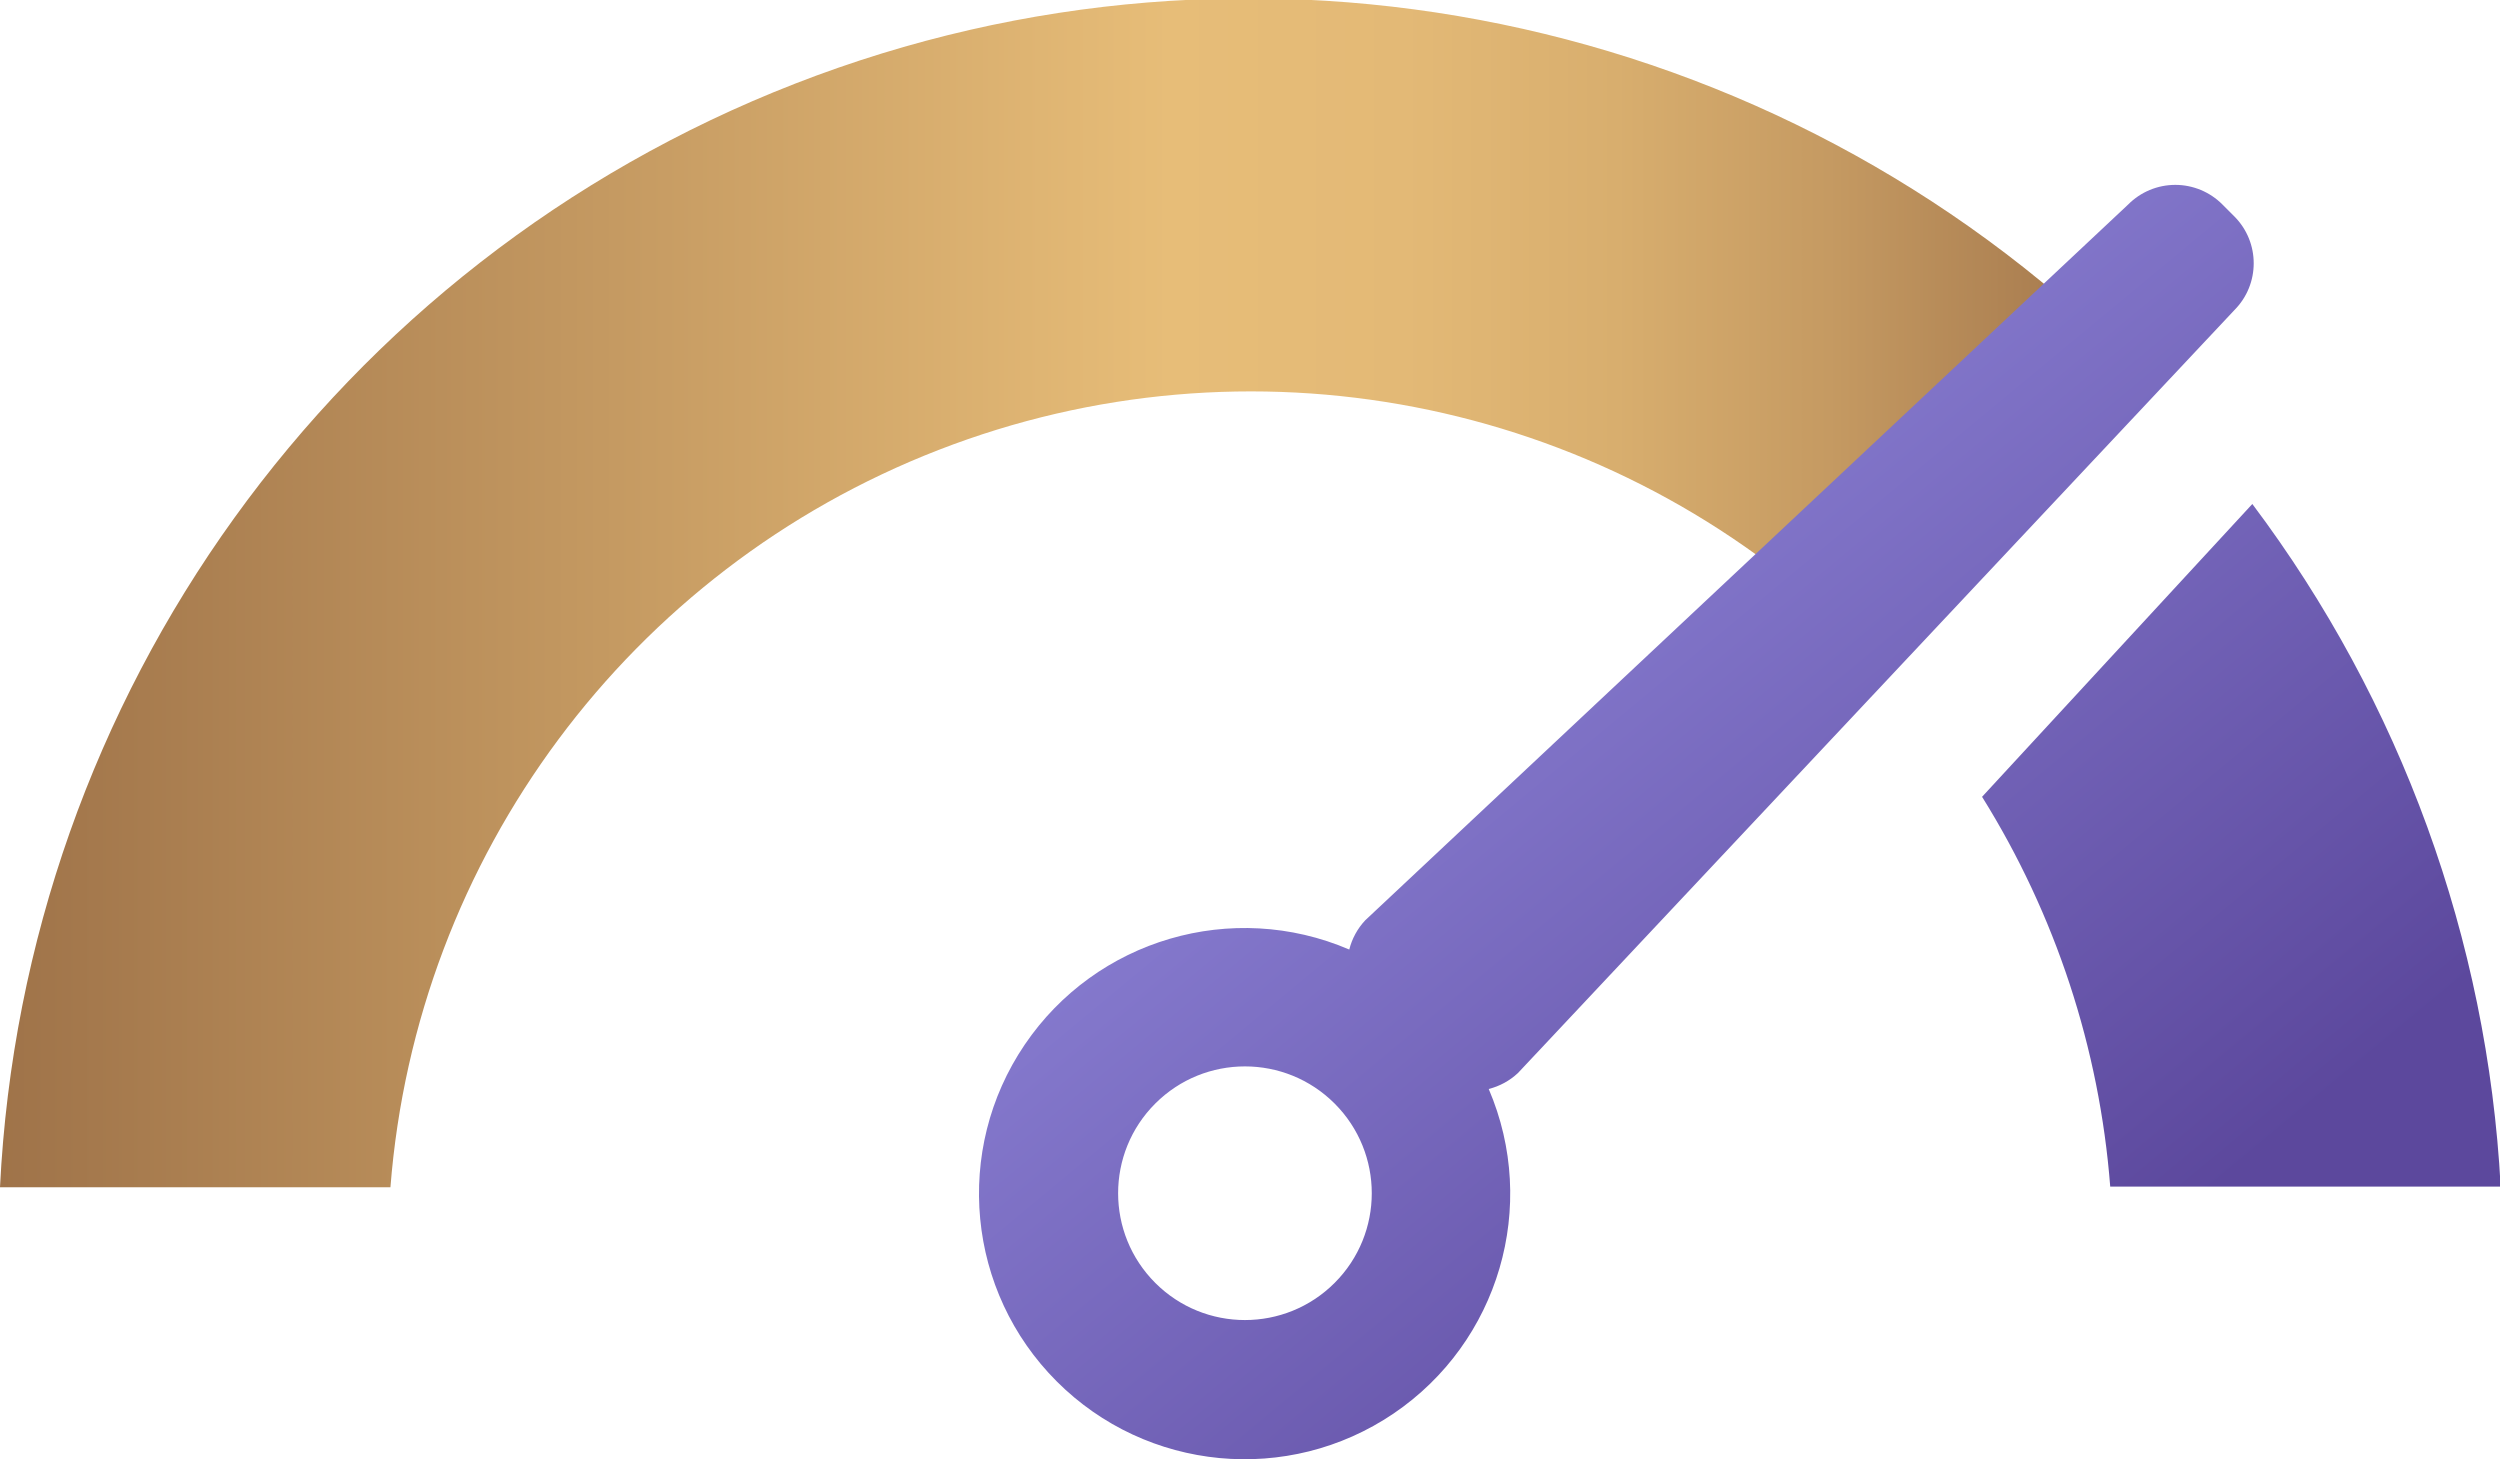
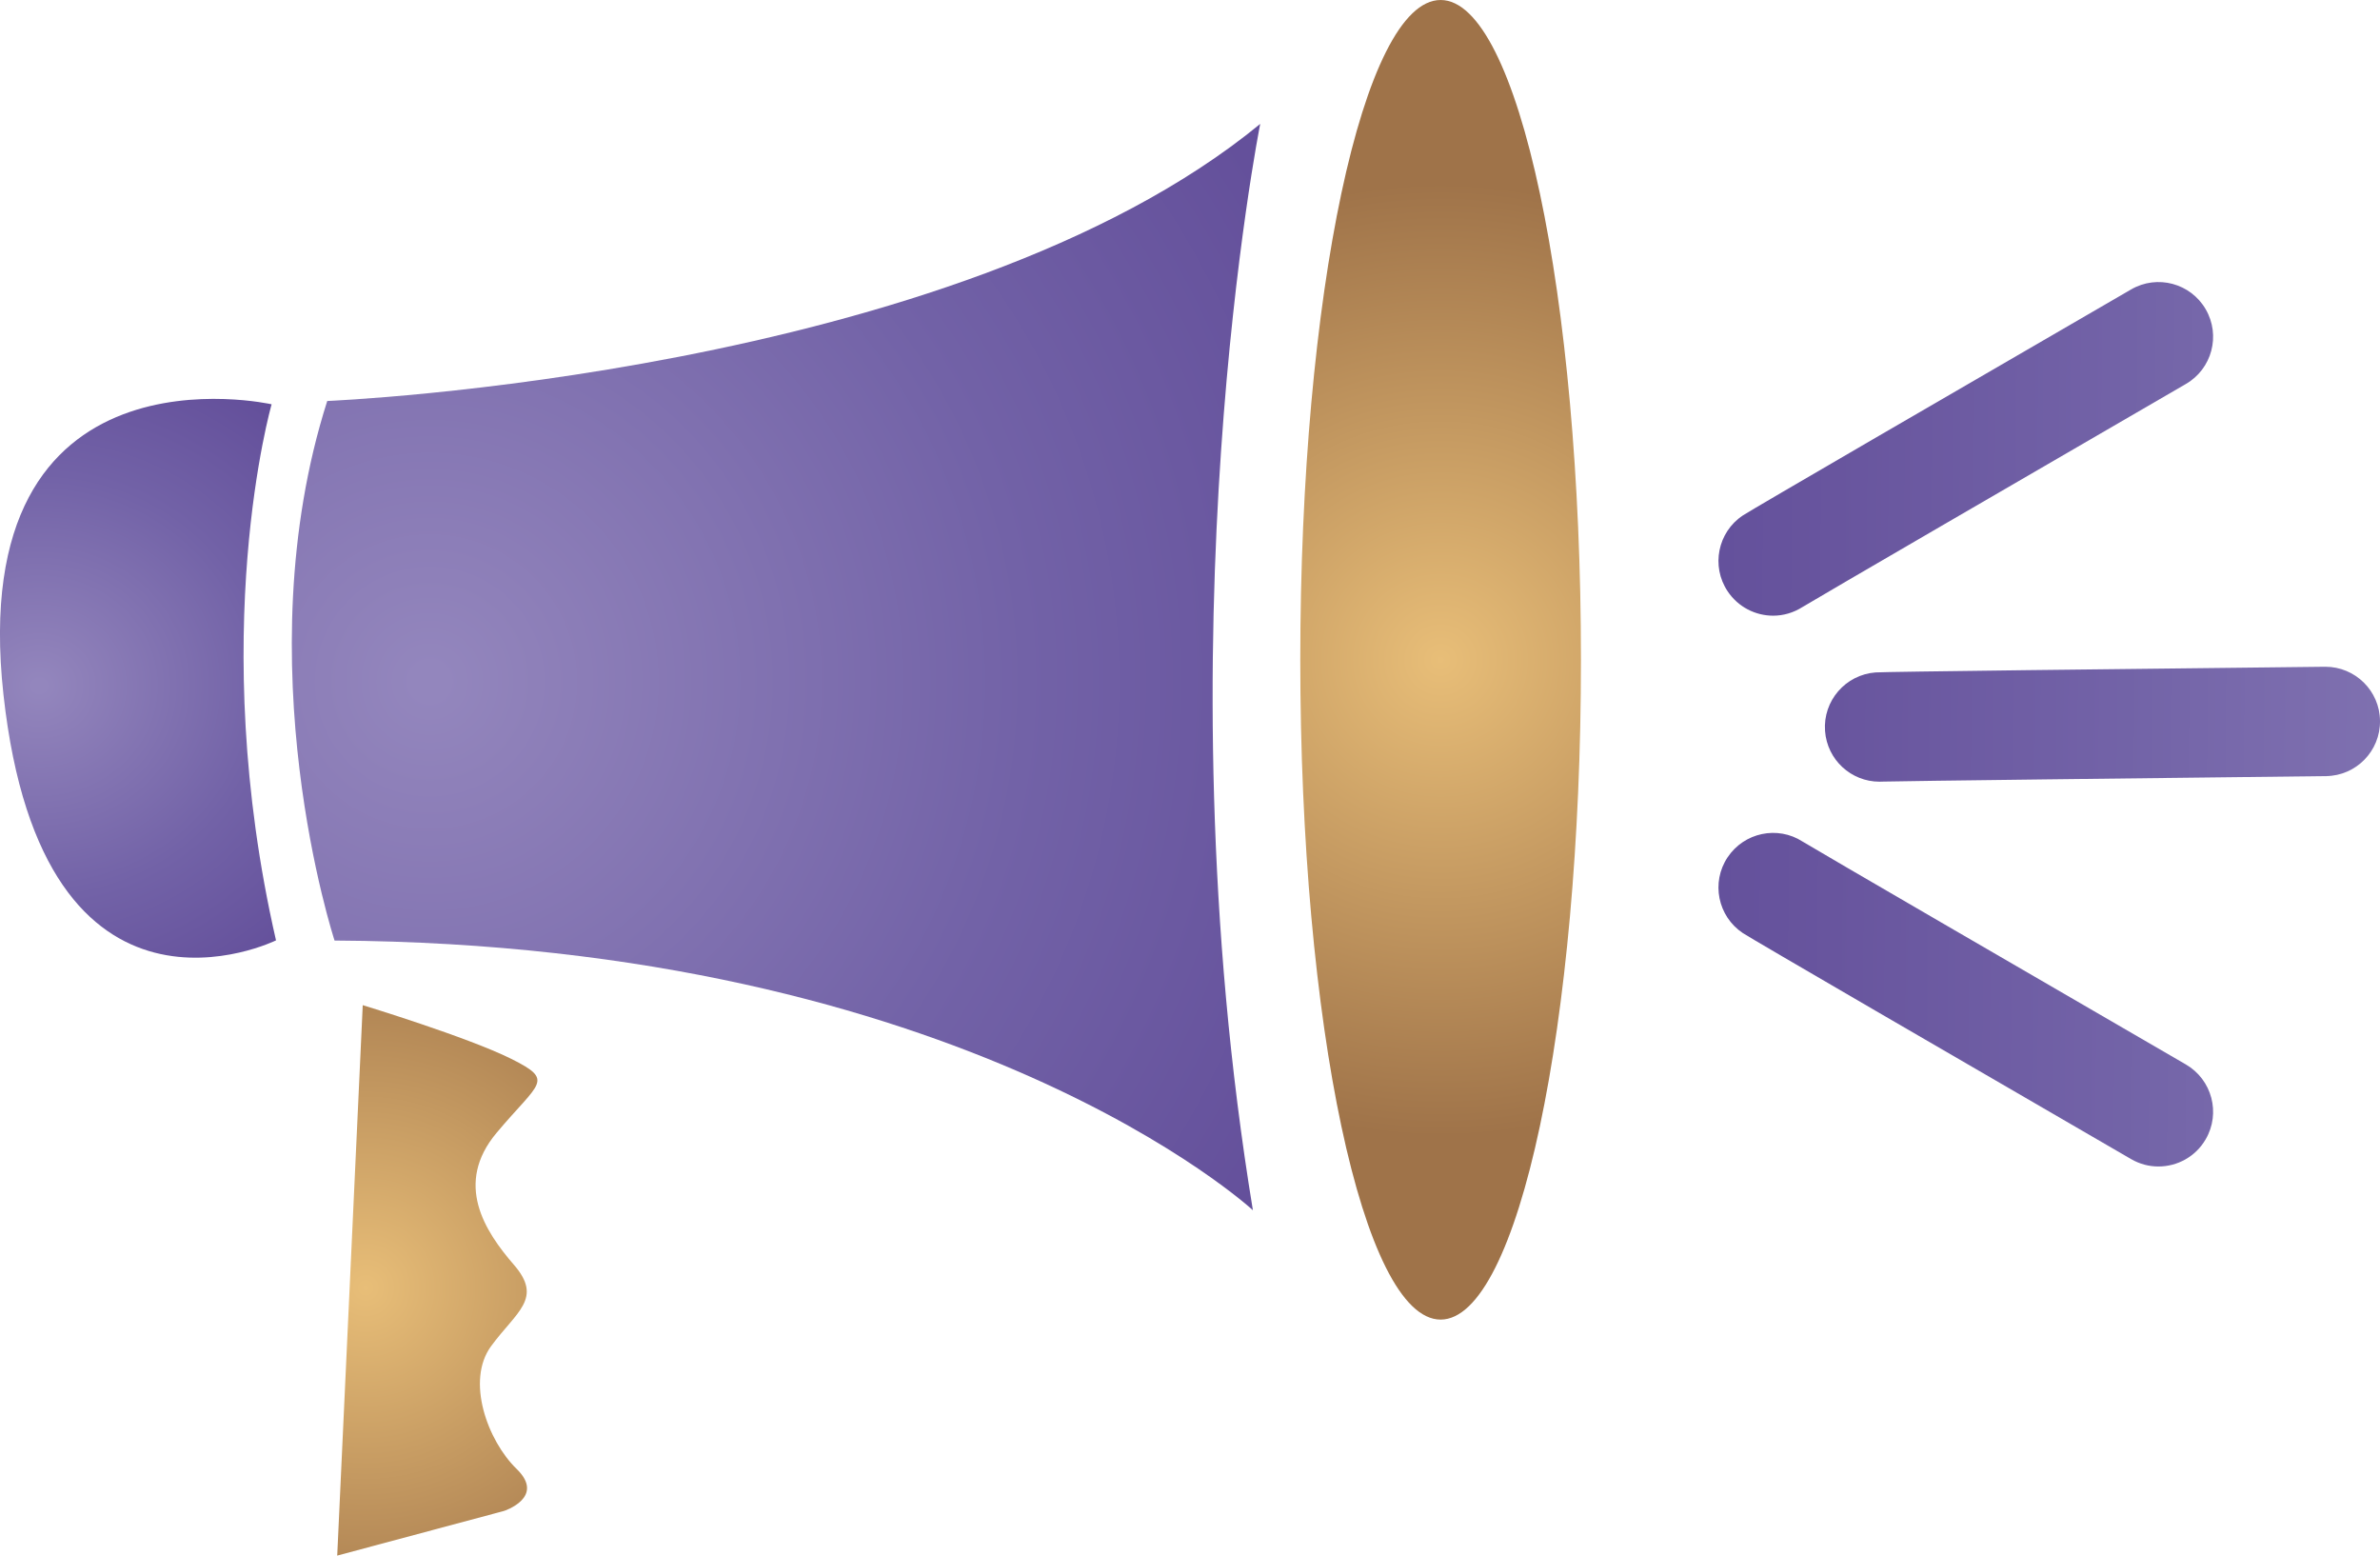
- <svg xmlns="http://www.w3.org/2000/svg" xmlns:xlink="http://www.w3.org/1999/xlink" viewBox="0 0 37.65 21.97">
-   <defs>
-     <style>.cls-1{fill:url(#linear-gradient);}.cls-2{fill:url(#linear-gradient-2);}.cls-3{fill:url(#linear-gradient-3);}</style>
-     <linearGradient id="linear-gradient" y1="12.06" x2="32.03" y2="12.06" gradientTransform="matrix(1, 0, 0, -1, 0, 21)" gradientUnits="userSpaceOnUse">
-       <stop offset="0" stop-color="#9f7349" />
-       <stop offset="0.55" stop-color="#e7bd78" />
-       <stop offset="0.66" stop-color="#e3b976" />
-       <stop offset="0.76" stop-color="#d8ae6e" />
-       <stop offset="0.86" stop-color="#c59a62" />
-       <stop offset="0.96" stop-color="#ab7f51" />
-       <stop offset="1" stop-color="#9f7349" />
+ <svg xmlns="http://www.w3.org/2000/svg" version="1.1" id="Слой_1" x="0px" y="0px" width="26.015px" height="16.999px" viewBox="0 0 26.015 16.999" enable-background="new 0 0 26.015 16.999" xml:space="preserve">
+   <radialGradient id="SVGID_1_" cx="9.049" cy="18.189" r="5.64" gradientTransform="matrix(0.939 0 0 0.9235 7.2487 -9.5865)" gradientUnits="userSpaceOnUse">
+     <stop offset="0" style="stop-color:#E8BE78" />
+     <stop offset="1" style="stop-color:#9F7349" />
+   </radialGradient>
+   <ellipse fill="url(#SVGID_1_)" cx="15.747" cy="7.21" rx="1.534" ry="7.21" />
+   <radialGradient id="SVGID_2_" cx="4.698" cy="7.448" r="12.929" gradientUnits="userSpaceOnUse">
+     <stop offset="0.013" style="stop-color:#9386BD" />
+     <stop offset="0.09" style="stop-color:#8E80B9" />
+     <stop offset="0.504" style="stop-color:#7262A7" />
+     <stop offset="0.82" style="stop-color:#64509B" />
+     <stop offset="1" style="stop-color:#5C4997" />
+   </radialGradient>
+   <path fill="url(#SVGID_2_)" d="M13.775,1.354c0,0-1.115,5.577-0.08,11.871c0,0-3.146-2.908-10.038-2.947c0,0-0.996-3.028-0.08-5.896  C3.577,4.381,10.429,4.103,13.775,1.354z" />
+   <radialGradient id="SVGID_3_" cx="0.498" cy="4.88" r="4.349" gradientTransform="matrix(1.1353 0 0 1.0568 -0.1354 2.3368)" gradientUnits="userSpaceOnUse">
+     <stop offset="0.013" style="stop-color:#9386BD" />
+     <stop offset="0.09" style="stop-color:#8E80B9" />
+     <stop offset="0.504" style="stop-color:#7262A7" />
+     <stop offset="0.82" style="stop-color:#64509B" />
+     <stop offset="1" style="stop-color:#5C4997" />
+   </radialGradient>
+   <path fill="url(#SVGID_3_)" d="M2.969,4.418c0,0-0.721,2.504,0.048,5.858c0,0-2.546,1.252-2.979-2.684  C-0.394,3.657,2.969,4.418,2.969,4.418z" />
+   <radialGradient id="SVGID_4_" cx="3.998" cy="14.073" r="4.176" gradientUnits="userSpaceOnUse">
+     <stop offset="0" style="stop-color:#E8BE78" />
+     <stop offset="1" style="stop-color:#9F7349" />
+   </radialGradient>
+   <path fill="url(#SVGID_4_)" d="M3.965,10.984l-0.279,6.015l1.823-0.488c0,0,0.458-0.148,0.139-0.458  c-0.319-0.309-0.558-0.966-0.279-1.344c0.279-0.379,0.568-0.519,0.249-0.887s-0.657-0.887-0.189-1.444  c0.468-0.558,0.638-0.567,0.16-0.807C5.111,11.333,3.965,10.984,3.965,10.984z" />
+   <g>
+     <linearGradient id="SVGID_5_" gradientUnits="userSpaceOnUse" x1="31.67" y1="4.994" x2="14.731" y2="4.845">
+       <stop offset="0" style="stop-color:#9386BD" />
+       <stop offset="0.148" style="stop-color:#8C7EB8" />
+       <stop offset="0.414" style="stop-color:#796AAC" />
+       <stop offset="0.497" style="stop-color:#7263A7" />
+       <stop offset="0.507" style="stop-color:#7262A7" />
+       <stop offset="0.685" style="stop-color:#68559E" />
+       <stop offset="0.853" style="stop-color:#5F4C99" />
+       <stop offset="1" style="stop-color:#5C4997" />
    </linearGradient>
-     <linearGradient id="linear-gradient-2" x1="20.81" y1="13.75" x2="31.18" y2="1.25" gradientTransform="matrix(1, 0, 0, -1, 0, 21)" gradientUnits="userSpaceOnUse">
-       <stop offset="0.01" stop-color="#8c82d6" />
-       <stop offset="1" stop-color="#5c489d" />
+     <path fill="url(#SVGID_5_)" d="M19.382,6.728c-0.193,0-0.383-0.094-0.498-0.267c-0.183-0.274-0.108-0.646,0.166-0.828   c0.087-0.059,2.355-1.375,4.244-2.47c0.286-0.166,0.651-0.068,0.816,0.217c0.166,0.286,0.068,0.651-0.217,0.816   c-1.603,0.93-4.032,2.34-4.19,2.437C19.604,6.696,19.493,6.728,19.382,6.728z" />
+   </g>
+   <g>
+     <linearGradient id="SVGID_6_" gradientUnits="userSpaceOnUse" x1="31.618" y1="11.014" x2="14.68" y2="10.864">
+       <stop offset="0" style="stop-color:#9386BD" />
+       <stop offset="0.148" style="stop-color:#8C7EB8" />
+       <stop offset="0.414" style="stop-color:#796AAC" />
+       <stop offset="0.497" style="stop-color:#7263A7" />
+       <stop offset="0.507" style="stop-color:#7262A7" />
+       <stop offset="0.685" style="stop-color:#68559E" />
+       <stop offset="0.853" style="stop-color:#5F4C99" />
+       <stop offset="1" style="stop-color:#5C4997" />
    </linearGradient>
-     <linearGradient id="linear-gradient-3" x1="25.24" y1="17.43" x2="35.62" y2="4.93" xlink:href="#linear-gradient-2" />
-   </defs>
-   <g id="Layer_2" data-name="Layer 2">
-     <g id="Слой_1" data-name="Слой 1">
-       <path class="cls-1" d="M27.72,9.4l4.31-4A18.83,18.83,0,0,0,0,17.88H5.88A13,13,0,0,1,27.72,9.4Z" />
-       <path class="cls-2" d="M33.65,4.67a1,1,0,0,0,0-1.41l-.18-.18a1,1,0,0,0-1.42,0L20.56,13.86a1,1,0,0,0-.24.44,4,4,0,1,0,2.1,2.1,1,1,0,0,0,.44-.24ZM20.1,19.32a1.91,1.91,0,1,1,0-2.7A1.91,1.91,0,0,1,20.1,19.32Z" />
-       <path class="cls-3" d="M33.92,7.59,29.85,12a13,13,0,0,1,1.93,5.87h5.88A18.8,18.8,0,0,0,33.92,7.59Z" />
-     </g>
+     <path fill="url(#SVGID_6_)" d="M23.593,12.747c-0.102,0-0.204-0.026-0.299-0.081c-1.889-1.095-4.157-2.411-4.244-2.47   c-0.274-0.183-0.349-0.554-0.166-0.828c0.181-0.271,0.546-0.348,0.819-0.172c0.158,0.097,2.588,1.507,4.19,2.436   c0.285,0.166,0.383,0.531,0.217,0.817C24,12.64,23.799,12.747,23.593,12.747z" />
+   </g>
+   <g>
+     <linearGradient id="SVGID_7_" gradientUnits="userSpaceOnUse" x1="31.644" y1="7.991" x2="14.706" y2="7.842">
+       <stop offset="0" style="stop-color:#9386BD" />
+       <stop offset="0.148" style="stop-color:#8C7EB8" />
+       <stop offset="0.414" style="stop-color:#796AAC" />
+       <stop offset="0.497" style="stop-color:#7263A7" />
+       <stop offset="0.507" style="stop-color:#7262A7" />
+       <stop offset="0.685" style="stop-color:#68559E" />
+       <stop offset="0.853" style="stop-color:#5F4C99" />
+       <stop offset="1" style="stop-color:#5C4997" />
+     </linearGradient>
+     <path fill="url(#SVGID_7_)" d="M20.544,8.542c-0.31,0-0.572-0.239-0.595-0.554c-0.024-0.329,0.223-0.615,0.552-0.64   c0.104-0.008,2.728-0.038,4.91-0.062c0.002,0,0.004,0,0.007,0c0.326,0,0.594,0.263,0.597,0.591c0.004,0.33-0.261,0.601-0.591,0.604   c-1.853,0.021-4.663,0.054-4.847,0.06C20.567,8.542,20.556,8.542,20.544,8.542z" />
  </g>
</svg>
